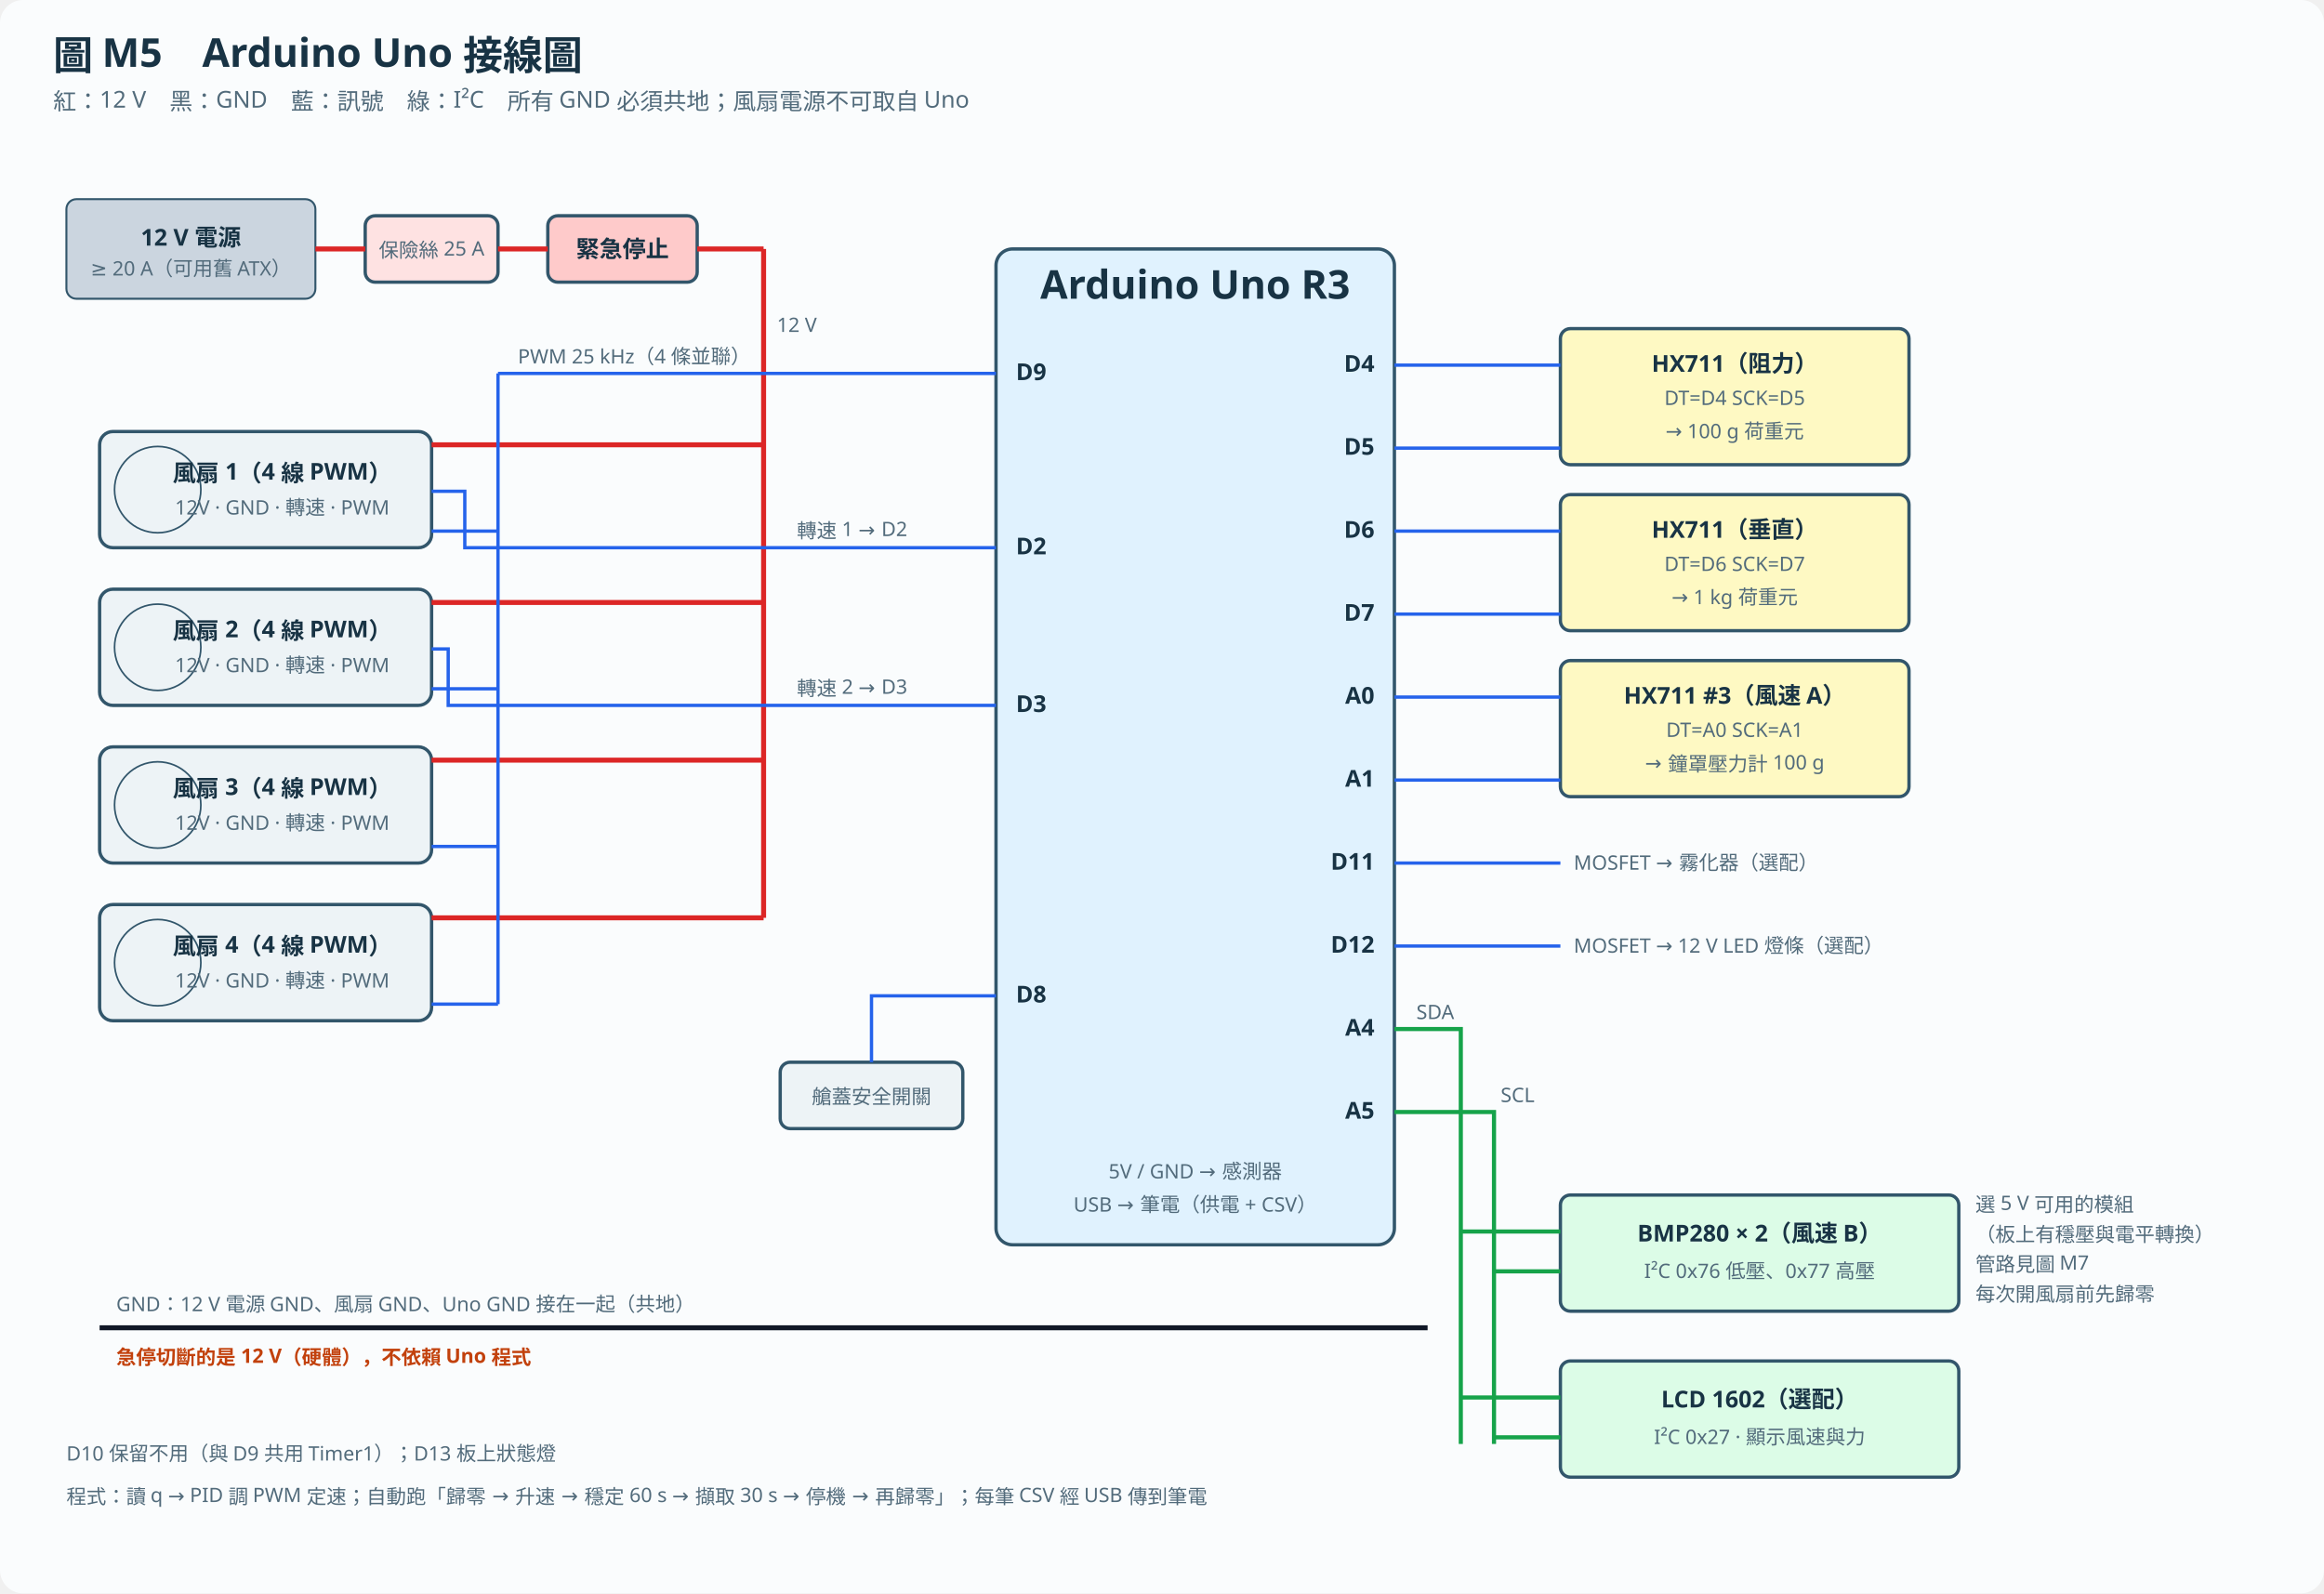
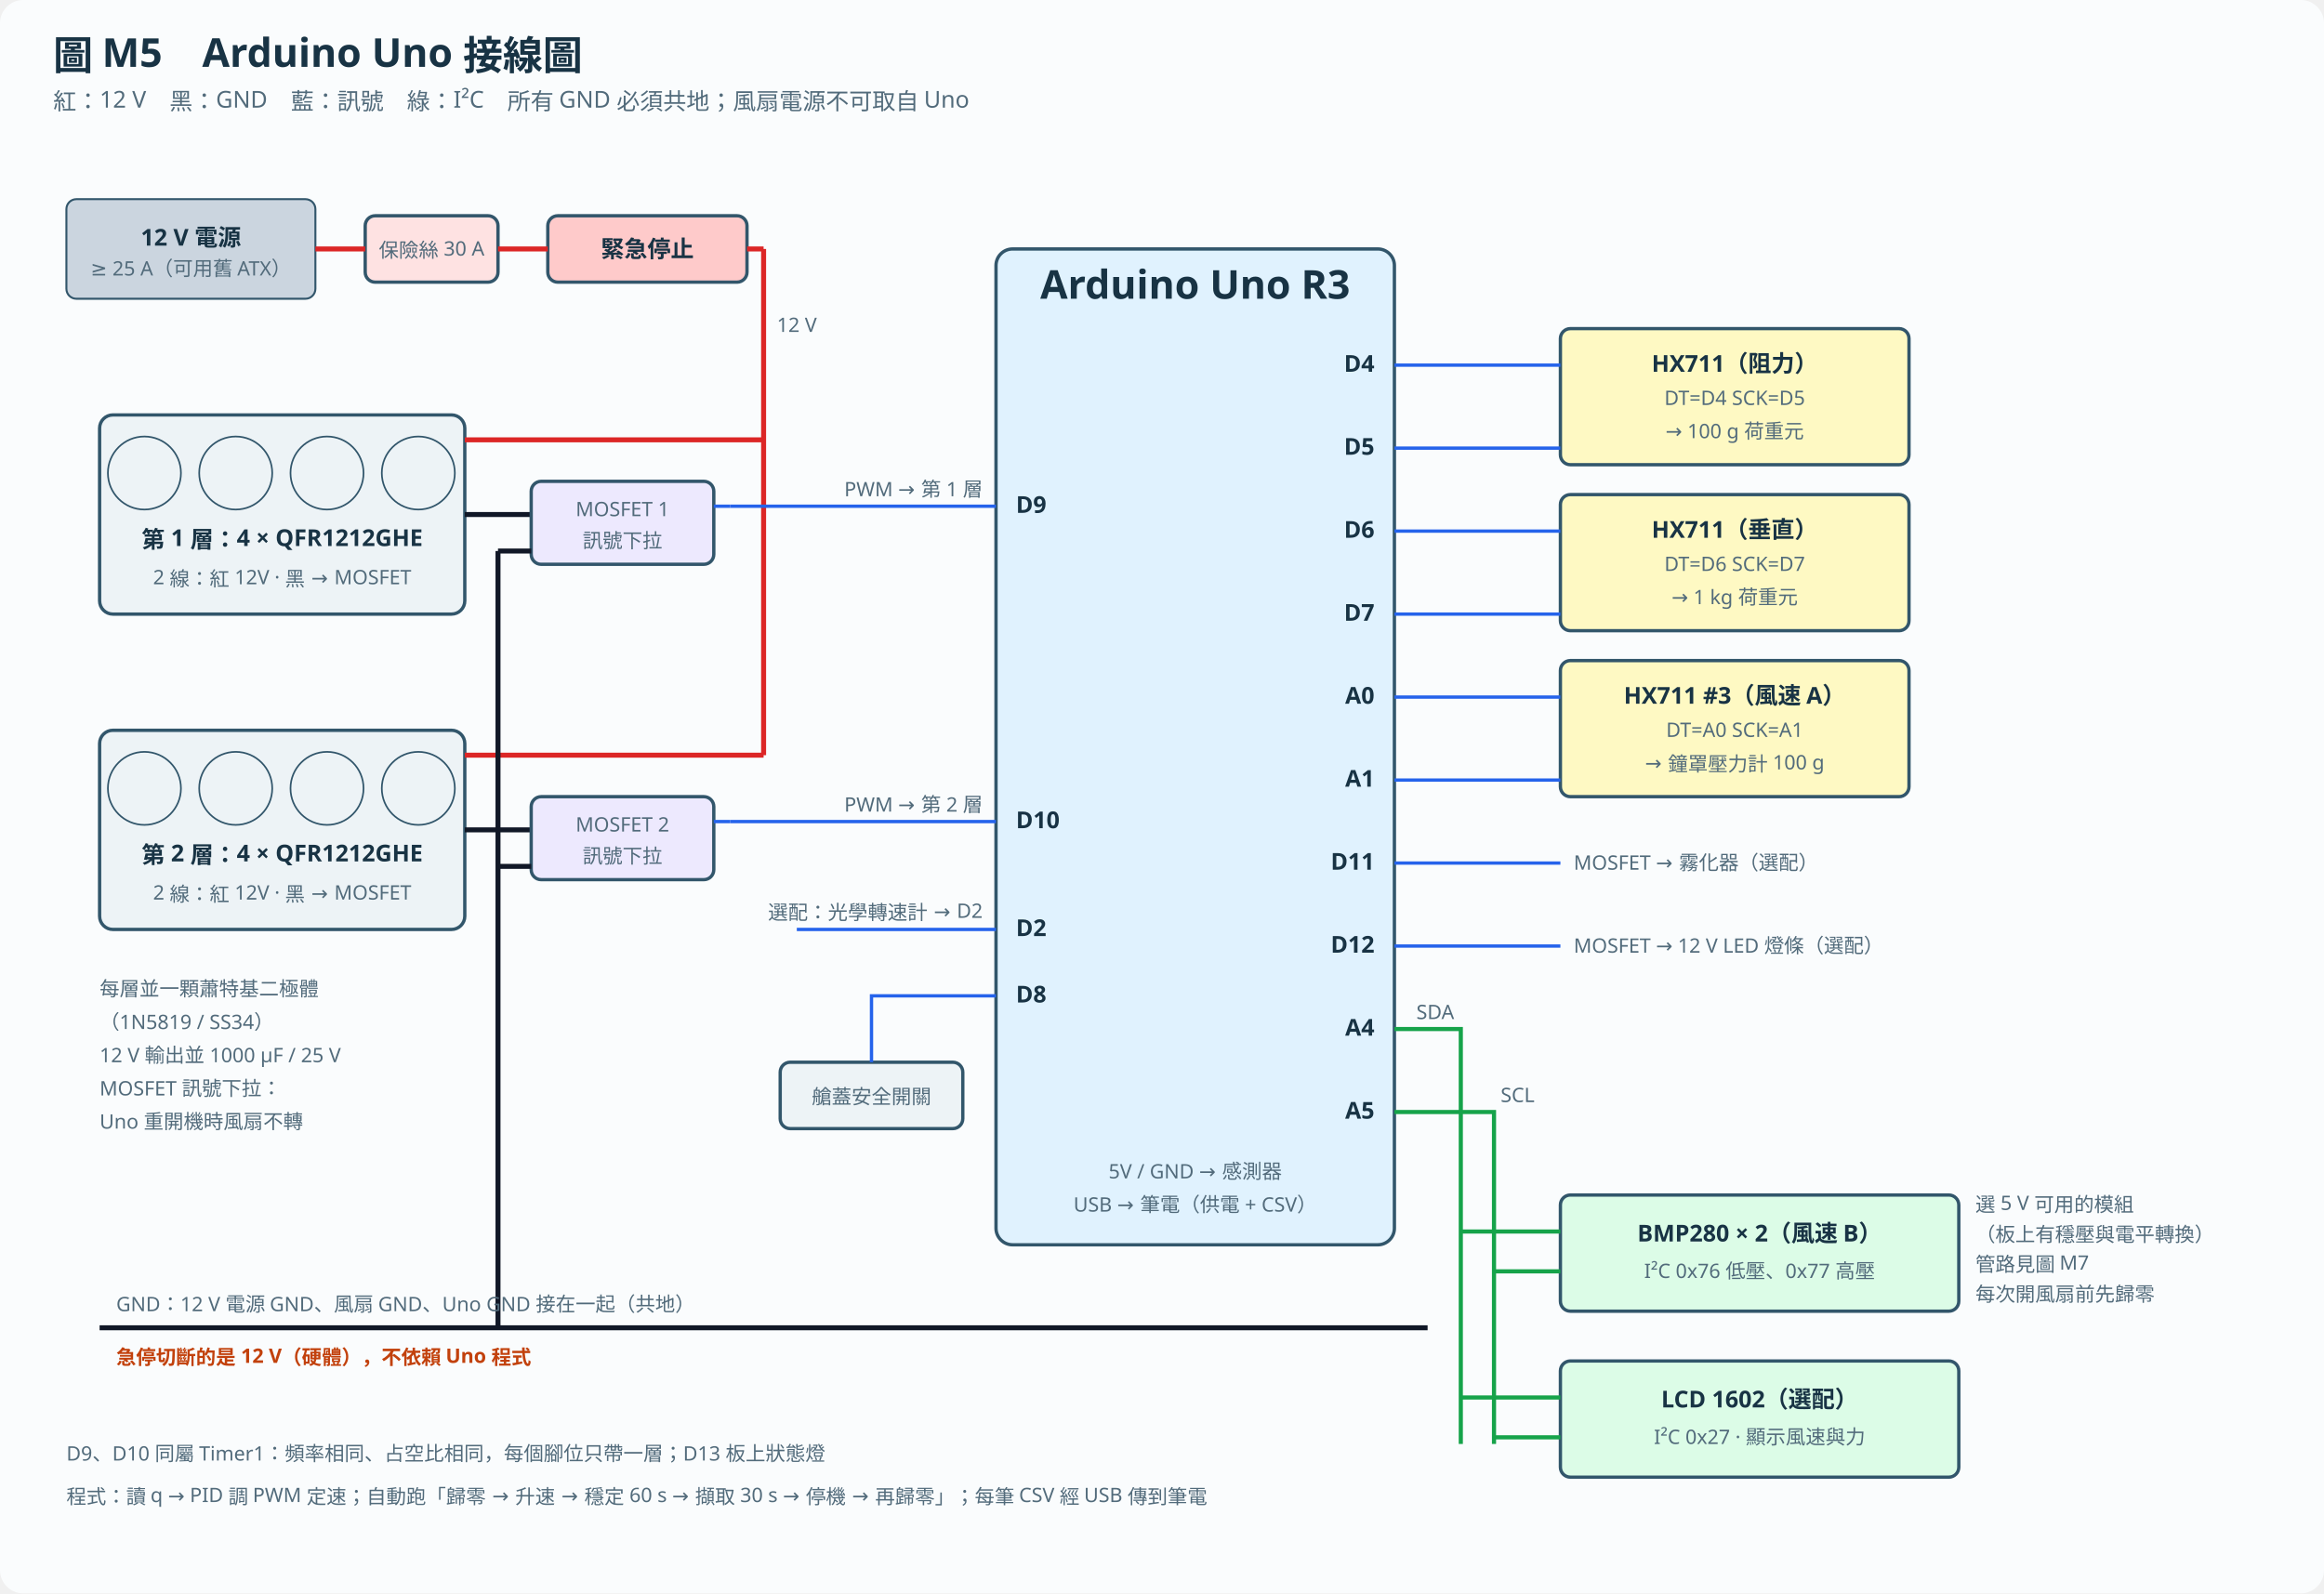
<svg xmlns="http://www.w3.org/2000/svg" width="1400" height="960" viewBox="0 0 1400 960" role="img" aria-labelledby="title desc">
  <defs>
    <marker id="a" viewBox="0 0 10 10" refX="10" refY="5" markerWidth="7" markerHeight="7" orient="auto-start-reverse">
      <path d="M0,1 L10,5 L0,9 z" fill="#6b7280" />
    </marker>
    <marker id="f" viewBox="0 0 10 10" refX="9" refY="5" markerWidth="8" markerHeight="8" orient="auto">
      <path d="M0,0 L10,5 L0,10 z" fill="#187c91" />
    </marker>
    <marker id="o" viewBox="0 0 10 10" refX="9" refY="5" markerWidth="7" markerHeight="7" orient="auto">
      <path d="M0,0 L10,5 L0,10 z" fill="#c2410c" />
    </marker>
    <pattern id="hc" width="5" height="8" patternUnits="userSpaceOnUse">
      <path d="M0 0V8 M0 4H5" stroke="#8aa4b2" stroke-width="0.8" />
    </pattern>
    <pattern id="hatch" width="6" height="6" patternUnits="userSpaceOnUse" patternTransform="rotate(45)">
      <path d="M0 0V6" stroke="#94a3b8" stroke-width="1" />
    </pattern>
    <style>
text{font-family:'PingFang TC','Heiti TC','Noto Sans TC','Microsoft JhengHei',sans-serif;fill:#183344}
.t{font-size:24px;font-weight:700} .st{font-size:14px;fill:#526b7b}
.l{font-size:14px;font-weight:600} .n{font-size:12px;fill:#526b7b} .d{font-size:12px;fill:#374151}
.w{font-size:12px;fill:#c2410c;font-weight:600}
.halo{paint-order:stroke;stroke:#ffffff;stroke-width:4px;stroke-linejoin:round}
.shell{stroke:#32566b;stroke-width:2;fill:#edf3f6}
.shell0{stroke:#32566b;stroke-width:2;fill:none}
.thin{stroke:#32566b;stroke-width:1;fill:none}
.pc{stroke:#32566b;stroke-width:2;fill:#e3f1f7}
.solid{stroke:#32566b;stroke-width:1.2;fill:#cbd5df}
.dark{stroke:#1f2937;stroke-width:1;fill:#4b5563}
.car{stroke:#475569;stroke-width:1.2;fill:#e2e8f0}
.air{stroke:#187c91;stroke-width:2;fill:none}
.airf{fill:#187c91}
.scr{stroke:#187c91;stroke-width:2;stroke-dasharray:6 4;fill:none}
.dim{stroke:#6b7280;stroke-width:1;fill:none}
.ext{stroke:#9ca3af;stroke-width:0.8;fill:none}
.guide{stroke:#cbd5e1;stroke-width:0.8;stroke-dasharray:3 4;fill:none}
.tbd{stroke:#c2410c;stroke-width:1.4;stroke-dasharray:5 3;fill:none}
.tbdf{stroke:#c2410c;stroke-width:1.4;stroke-dasharray:5 3;fill:#fff7ed}
.cl{stroke:#94a3b8;stroke-width:1;stroke-dasharray:14 4 2 4;fill:none}
.grid{stroke:#e5e7eb;stroke-width:1;fill:none}
.axis{stroke:#374151;stroke-width:1.2;fill:none}
.c1{stroke:#187c91;stroke-width:2.5;fill:none} .c2{stroke:#7c3aed;stroke-width:2.5;fill:none}
.c3{stroke:#187c91;stroke-width:2;stroke-dasharray:6 4;fill:none}
.bar{fill:#187c91} .bar2{fill:#94a3b8}
.hc{fill:url(#hc);stroke:#32566b;stroke-width:1}
</style>
  </defs>
  <rect width="1400" height="960" rx="14" fill="#fafcfd" />
  <text x="32.0" y="42.0" class="t" text-anchor="start">圖 M5　Arduino Uno 接線圖</text>
  <text x="32.0" y="66.0" class="st" text-anchor="start">紅：12 V　黑：GND　藍：訊號　綠：I²C　所有 GND 必須共地；風扇電源不可取自 Uno</text>
  <rect x="600.0" y="150.0" width="240.0" height="600.0" class="shell" rx="10" style="fill:#e0f2fe" />
  <text x="720.0" y="180.0" class="t" text-anchor="middle">Arduino Uno R3</text>
-   <text x="612.0" y="229.0" class="l" text-anchor="start">D9</text>
-   <text x="612.0" y="334.0" class="l" text-anchor="start">D2</text>
-   <text x="612.0" y="429.0" class="l" text-anchor="start">D3</text>
+   <text x="612.0" y="309.0" class="l" text-anchor="start">D9</text>
+   <text x="612.0" y="499.0" class="l" text-anchor="start">D10</text>
+   <text x="612.0" y="564.0" class="l" text-anchor="start">D2</text>
  <text x="612.0" y="604.0" class="l" text-anchor="start">D8</text>
  <text x="828.0" y="224.0" class="l" text-anchor="end">D4</text>
  <text x="828.0" y="274.0" class="l" text-anchor="end">D5</text>
  <text x="828.0" y="324.0" class="l" text-anchor="end">D6</text>
  <text x="828.0" y="374.0" class="l" text-anchor="end">D7</text>
  <text x="828.0" y="424.0" class="l" text-anchor="end">A0</text>
  <text x="828.0" y="474.0" class="l" text-anchor="end">A1</text>
  <text x="828.0" y="524.0" class="l" text-anchor="end">D11</text>
  <text x="828.0" y="574.0" class="l" text-anchor="end">D12</text>
  <text x="828.0" y="624.0" class="l" text-anchor="end">A4</text>
  <text x="828.0" y="674.0" class="l" text-anchor="end">A5</text>
  <text x="720.0" y="710.0" class="n" text-anchor="middle">5V / GND → 感測器</text>
  <text x="720.0" y="730.0" class="n" text-anchor="middle">USB → 筆電（供電 + CSV）</text>
  <rect x="40.0" y="120.0" width="150.0" height="60.0" class="solid" rx="6" />
  <text x="115.0" y="148.0" class="l" text-anchor="middle">12 V 電源</text>
-   <text x="115.0" y="166.0" class="n" text-anchor="middle">≥ 20 A（可用舊 ATX）</text>
+   <text x="115.0" y="166.0" class="n" text-anchor="middle">≥ 25 A（可用舊 ATX）</text>
  <rect x="220.0" y="130.0" width="80.0" height="40.0" class="shell" rx="6" style="fill:#fee2e2" />
-   <text x="260.0" y="155.0" class="n" text-anchor="middle">保險絲 25 A</text>
-   <rect x="330.0" y="130.0" width="90.0" height="40.0" class="shell" rx="6" style="fill:#fecaca" />
-   <text x="375.0" y="155.0" class="l" text-anchor="middle">緊急停止</text>
+   <text x="260.0" y="155.0" class="n" text-anchor="middle">保險絲 30 A</text>
+   <rect x="330.0" y="130.0" width="120.0" height="40.0" class="shell" rx="6" style="fill:#fecaca" />
+   <text x="390.0" y="155.0" class="l" text-anchor="middle">緊急停止</text>
  <line x1="190.0" y1="150.0" x2="220.0" y2="150.0" class="thin" style="stroke:#dc2626;stroke-width:3" />
  <line x1="300.0" y1="150.0" x2="330.0" y2="150.0" class="thin" style="stroke:#dc2626;stroke-width:3" />
-   <line x1="420.0" y1="150.0" x2="460.0" y2="150.0" class="thin" style="stroke:#dc2626;stroke-width:3" />
-   <rect x="60.0" y="260.0" width="200.0" height="70.0" class="shell" rx="8" />
-   <circle cx="95.0" cy="295.0" r="26.0" class="thin" />
-   <text x="170.0" y="290.0" class="l" text-anchor="middle">風扇 1（4 線 PWM）</text>
-   <text x="170.0" y="310.0" class="n" text-anchor="middle">12V · GND · 轉速 · PWM</text>
-   <line x1="260.0" y1="268.0" x2="460.0" y2="268.0" class="thin" style="stroke:#dc2626;stroke-width:3" />
-   <line x1="260.0" y1="320.0" x2="300.0" y2="320.0" class="thin" style="stroke:#2563eb;stroke-width:2" />
-   <rect x="60.0" y="355.0" width="200.0" height="70.0" class="shell" rx="8" />
-   <circle cx="95.0" cy="390.0" r="26.0" class="thin" />
-   <text x="170.0" y="385.0" class="l" text-anchor="middle">風扇 2（4 線 PWM）</text>
-   <text x="170.0" y="405.0" class="n" text-anchor="middle">12V · GND · 轉速 · PWM</text>
-   <line x1="260.0" y1="363.0" x2="460.0" y2="363.0" class="thin" style="stroke:#dc2626;stroke-width:3" />
-   <line x1="260.0" y1="415.0" x2="300.0" y2="415.0" class="thin" style="stroke:#2563eb;stroke-width:2" />
-   <rect x="60.0" y="450.0" width="200.0" height="70.0" class="shell" rx="8" />
-   <circle cx="95.0" cy="485.0" r="26.0" class="thin" />
-   <text x="170.0" y="480.0" class="l" text-anchor="middle">風扇 3（4 線 PWM）</text>
-   <text x="170.0" y="500.0" class="n" text-anchor="middle">12V · GND · 轉速 · PWM</text>
-   <line x1="260.0" y1="458.0" x2="460.0" y2="458.0" class="thin" style="stroke:#dc2626;stroke-width:3" />
-   <line x1="260.0" y1="510.0" x2="300.0" y2="510.0" class="thin" style="stroke:#2563eb;stroke-width:2" />
-   <rect x="60.0" y="545.0" width="200.0" height="70.0" class="shell" rx="8" />
-   <circle cx="95.0" cy="580.0" r="26.0" class="thin" />
-   <text x="170.0" y="575.0" class="l" text-anchor="middle">風扇 4（4 線 PWM）</text>
-   <text x="170.0" y="595.0" class="n" text-anchor="middle">12V · GND · 轉速 · PWM</text>
-   <line x1="260.0" y1="553.0" x2="460.0" y2="553.0" class="thin" style="stroke:#dc2626;stroke-width:3" />
-   <line x1="260.0" y1="605.0" x2="300.0" y2="605.0" class="thin" style="stroke:#2563eb;stroke-width:2" />
-   <line x1="460.0" y1="150.0" x2="460.0" y2="553.0" class="thin" style="stroke:#dc2626;stroke-width:3" />
+   <line x1="450.0" y1="150.0" x2="460.0" y2="150.0" class="thin" style="stroke:#dc2626;stroke-width:3" />
+   <rect x="60.0" y="250.0" width="220.0" height="120.0" class="shell" rx="8" />
+   <circle cx="87.0" cy="285.0" r="22.0" class="thin" />
+   <circle cx="142.0" cy="285.0" r="22.0" class="thin" />
+   <circle cx="197.0" cy="285.0" r="22.0" class="thin" />
+   <circle cx="252.0" cy="285.0" r="22.0" class="thin" />
+   <text x="170.0" y="330.0" class="l" text-anchor="middle">第 1 層：4 × QFR1212GHE</text>
+   <text x="170.0" y="352.0" class="n" text-anchor="middle">2 線：紅 12V · 黑 → MOSFET</text>
+   <line x1="280.0" y1="265.0" x2="460.0" y2="265.0" class="thin" style="stroke:#dc2626;stroke-width:3" />
+   <line x1="280.0" y1="310.0" x2="320.0" y2="310.0" class="thin" style="stroke:#111827;stroke-width:3" />
+   <rect x="320.0" y="290.0" width="110.0" height="50.0" class="shell" rx="6" style="fill:#ede9fe" />
+   <text x="375.0" y="311.0" class="n" text-anchor="middle">MOSFET 1</text>
+   <text x="375.0" y="330.0" class="n" text-anchor="middle">訊號下拉</text>
+   <line x1="320.0" y1="332.0" x2="300.0" y2="332.0" class="thin" style="stroke:#111827;stroke-width:3" />
+   <line x1="430.0" y1="305.0" x2="440.0" y2="305.0" class="thin" style="stroke:#2563eb;stroke-width:2" />
+   <rect x="60.0" y="440.0" width="220.0" height="120.0" class="shell" rx="8" />
+   <circle cx="87.0" cy="475.0" r="22.0" class="thin" />
+   <circle cx="142.0" cy="475.0" r="22.0" class="thin" />
+   <circle cx="197.0" cy="475.0" r="22.0" class="thin" />
+   <circle cx="252.0" cy="475.0" r="22.0" class="thin" />
+   <text x="170.0" y="520.0" class="l" text-anchor="middle">第 2 層：4 × QFR1212GHE</text>
+   <text x="170.0" y="542.0" class="n" text-anchor="middle">2 線：紅 12V · 黑 → MOSFET</text>
+   <line x1="280.0" y1="455.0" x2="460.0" y2="455.0" class="thin" style="stroke:#dc2626;stroke-width:3" />
+   <line x1="280.0" y1="500.0" x2="320.0" y2="500.0" class="thin" style="stroke:#111827;stroke-width:3" />
+   <rect x="320.0" y="480.0" width="110.0" height="50.0" class="shell" rx="6" style="fill:#ede9fe" />
+   <text x="375.0" y="501.0" class="n" text-anchor="middle">MOSFET 2</text>
+   <text x="375.0" y="520.0" class="n" text-anchor="middle">訊號下拉</text>
+   <line x1="320.0" y1="522.0" x2="300.0" y2="522.0" class="thin" style="stroke:#111827;stroke-width:3" />
+   <line x1="430.0" y1="495.0" x2="440.0" y2="495.0" class="thin" style="stroke:#2563eb;stroke-width:2" />
+   <line x1="300.0" y1="332.0" x2="300.0" y2="800.0" class="thin" style="stroke:#111827;stroke-width:3" />
+   <line x1="460.0" y1="150.0" x2="460.0" y2="455.0" class="thin" style="stroke:#dc2626;stroke-width:3" />
  <text x="468.0" y="200.0" class="n" text-anchor="start">12 V</text>
-   <line x1="300.0" y1="225.0" x2="300.0" y2="605.0" class="thin" style="stroke:#2563eb;stroke-width:2" />
-   <line x1="300.0" y1="225.0" x2="600.0" y2="225.0" class="thin" style="stroke:#2563eb;stroke-width:2" />
-   <text x="312.0" y="219.0" class="n" text-anchor="start">PWM 25 kHz（4 條並聯）</text>
-   <path d="M260,296 L280,296 L280,330 L600,330" class="thin" style="stroke:#2563eb;stroke-width:2" />
-   <path d="M260,391 L270,391 L270,425 L600,425" class="thin" style="stroke:#2563eb;stroke-width:2" />
-   <text x="480.0" y="324.0" class="n" text-anchor="start">轉速 1 → D2</text>
-   <text x="480.0" y="419.0" class="n" text-anchor="start">轉速 2 → D3</text>
+   <line x1="440.0" y1="305.0" x2="600.0" y2="305.0" class="thin" style="stroke:#2563eb;stroke-width:2" />
+   <text x="592.0" y="299.0" class="n" text-anchor="end">PWM → 第 1 層</text>
+   <line x1="440.0" y1="495.0" x2="600.0" y2="495.0" class="thin" style="stroke:#2563eb;stroke-width:2" />
+   <text x="592.0" y="489.0" class="n" text-anchor="end">PWM → 第 2 層</text>
+   <line x1="480.0" y1="560.0" x2="600.0" y2="560.0" class="thin" style="stroke:#2563eb;stroke-width:2" />
+   <text x="592.0" y="554.0" class="n" text-anchor="end">選配：光學轉速計 → D2</text>
+   <text x="60.0" y="600.0" class="n" text-anchor="start">每層並一顆蕭特基二極體</text>
+   <text x="60.0" y="620.0" class="n" text-anchor="start">（1N5819 / SS34）</text>
+   <text x="60.0" y="640.0" class="n" text-anchor="start">12 V 輸出並 1000 µF / 25 V</text>
+   <text x="60.0" y="660.0" class="n" text-anchor="start">MOSFET 訊號下拉：</text>
+   <text x="60.0" y="680.0" class="n" text-anchor="start">Uno 重開機時風扇不轉</text>
  <rect x="470.0" y="640.0" width="110.0" height="40.0" class="shell" rx="6" />
  <text x="525.0" y="665.0" class="n" text-anchor="middle">艙蓋安全開關</text>
  <path d="M525,640 L525,600 L600,600" class="thin" style="stroke:#2563eb;stroke-width:2" />
  <line x1="60.0" y1="800.0" x2="860.0" y2="800.0" class="thin" style="stroke:#111827;stroke-width:3" />
  <text x="70.0" y="790.0" class="n" text-anchor="start">GND：12 V 電源 GND、風扇 GND、Uno GND 接在一起（共地）</text>
  <text x="70.0" y="822.0" class="w" text-anchor="start">急停切斷的是 12 V（硬體），不依賴 Uno 程式</text>
  <rect x="940.0" y="198.0" width="210.0" height="82.0" class="shell" rx="6" style="fill:#fef9c3" />
  <text x="1045.0" y="224.0" class="l" text-anchor="middle">HX711（阻力）</text>
  <text x="1045.0" y="244.0" class="n" text-anchor="middle">DT=D4  SCK=D5</text>
  <text x="1045.0" y="264.0" class="n" text-anchor="middle">→ 100 g 荷重元</text>
  <line x1="840.0" y1="220.0" x2="940.0" y2="220.0" class="thin" style="stroke:#2563eb;stroke-width:2" />
  <line x1="840.0" y1="270.0" x2="940.0" y2="270.0" class="thin" style="stroke:#2563eb;stroke-width:2" />
  <rect x="940.0" y="298.0" width="210.0" height="82.0" class="shell" rx="6" style="fill:#fef9c3" />
  <text x="1045.0" y="324.0" class="l" text-anchor="middle">HX711（垂直）</text>
  <text x="1045.0" y="344.0" class="n" text-anchor="middle">DT=D6  SCK=D7</text>
  <text x="1045.0" y="364.0" class="n" text-anchor="middle">→ 1 kg 荷重元</text>
  <line x1="840.0" y1="320.0" x2="940.0" y2="320.0" class="thin" style="stroke:#2563eb;stroke-width:2" />
  <line x1="840.0" y1="370.0" x2="940.0" y2="370.0" class="thin" style="stroke:#2563eb;stroke-width:2" />
  <rect x="940.0" y="398.0" width="210.0" height="82.0" class="shell" rx="6" style="fill:#fef9c3" />
  <text x="1045.0" y="424.0" class="l" text-anchor="middle">HX711 #3（風速 A）</text>
  <text x="1045.0" y="444.0" class="n" text-anchor="middle">DT=A0  SCK=A1</text>
  <text x="1045.0" y="464.0" class="n" text-anchor="middle">→ 鐘罩壓力計 100 g</text>
  <line x1="840.0" y1="420.0" x2="940.0" y2="420.0" class="thin" style="stroke:#2563eb;stroke-width:2" />
  <line x1="840.0" y1="470.0" x2="940.0" y2="470.0" class="thin" style="stroke:#2563eb;stroke-width:2" />
  <line x1="840.0" y1="520.0" x2="940.0" y2="520.0" class="thin" style="stroke:#2563eb;stroke-width:2" />
  <text x="948.0" y="524.0" class="n" text-anchor="start">MOSFET → 霧化器（選配）</text>
  <line x1="840.0" y1="570.0" x2="940.0" y2="570.0" class="thin" style="stroke:#2563eb;stroke-width:2" />
  <text x="948.0" y="574.0" class="n" text-anchor="start">MOSFET → 12 V LED 燈條（選配）</text>
  <path d="M840,620 L880,620 L880,870" class="thin" style="stroke:#16a34a;stroke-width:2.5" />
  <path d="M840,670 L900,670 L900,870" class="thin" style="stroke:#16a34a;stroke-width:2.5" />
  <text x="876.0" y="614.0" class="n" text-anchor="end">SDA</text>
  <text x="904.0" y="664.0" class="n" text-anchor="start">SCL</text>
  <rect x="940.0" y="720.0" width="240.0" height="70.0" class="shell" rx="6" style="fill:#dcfce7" />
  <text x="1060.0" y="748.0" class="l" text-anchor="middle">BMP280 × 2（風速 B）</text>
  <text x="1060.0" y="770.0" class="n" text-anchor="middle">I²C 0x76 低壓、0x77 高壓</text>
  <line x1="880.0" y1="742.0" x2="940.0" y2="742.0" class="thin" style="stroke:#16a34a;stroke-width:2.5" />
  <line x1="900.0" y1="766.0" x2="940.0" y2="766.0" class="thin" style="stroke:#16a34a;stroke-width:2.5" />
  <rect x="940.0" y="820.0" width="240.0" height="70.0" class="shell" rx="6" style="fill:#dcfce7" />
  <text x="1060.0" y="848.0" class="l" text-anchor="middle">LCD 1602（選配）</text>
  <text x="1060.0" y="870.0" class="n" text-anchor="middle">I²C 0x27 · 顯示風速與力</text>
  <line x1="880.0" y1="842.0" x2="940.0" y2="842.0" class="thin" style="stroke:#16a34a;stroke-width:2.5" />
  <line x1="900.0" y1="866.0" x2="940.0" y2="866.0" class="thin" style="stroke:#16a34a;stroke-width:2.5" />
  <text x="1190.0" y="730.0" class="n" text-anchor="start">選 5 V 可用的模組</text>
  <text x="1190.0" y="748.0" class="n" text-anchor="start">（板上有穩壓與電平轉換）</text>
  <text x="1190.0" y="766.0" class="n" text-anchor="start">管路見圖 M7</text>
  <text x="1190.0" y="784.0" class="n" text-anchor="start">每次開風扇前先歸零</text>
-   <text x="40.0" y="880.0" class="n" text-anchor="start">D10 保留不用（與 D9 共用 Timer1）；D13 板上狀態燈</text>
+   <text x="40.0" y="880.0" class="n" text-anchor="start">D9、D10 同屬 Timer1：頻率相同、占空比相同，每個腳位只帶一層；D13 板上狀態燈</text>
  <text x="40.0" y="906.0" class="n" text-anchor="start">程式：讀 q → PID 調 PWM 定速；自動跑「歸零 → 升速 → 穩定 60 s → 擷取 30 s → 停機 → 再歸零」；每筆 CSV 經 USB 傳到筆電</text>
</svg>
